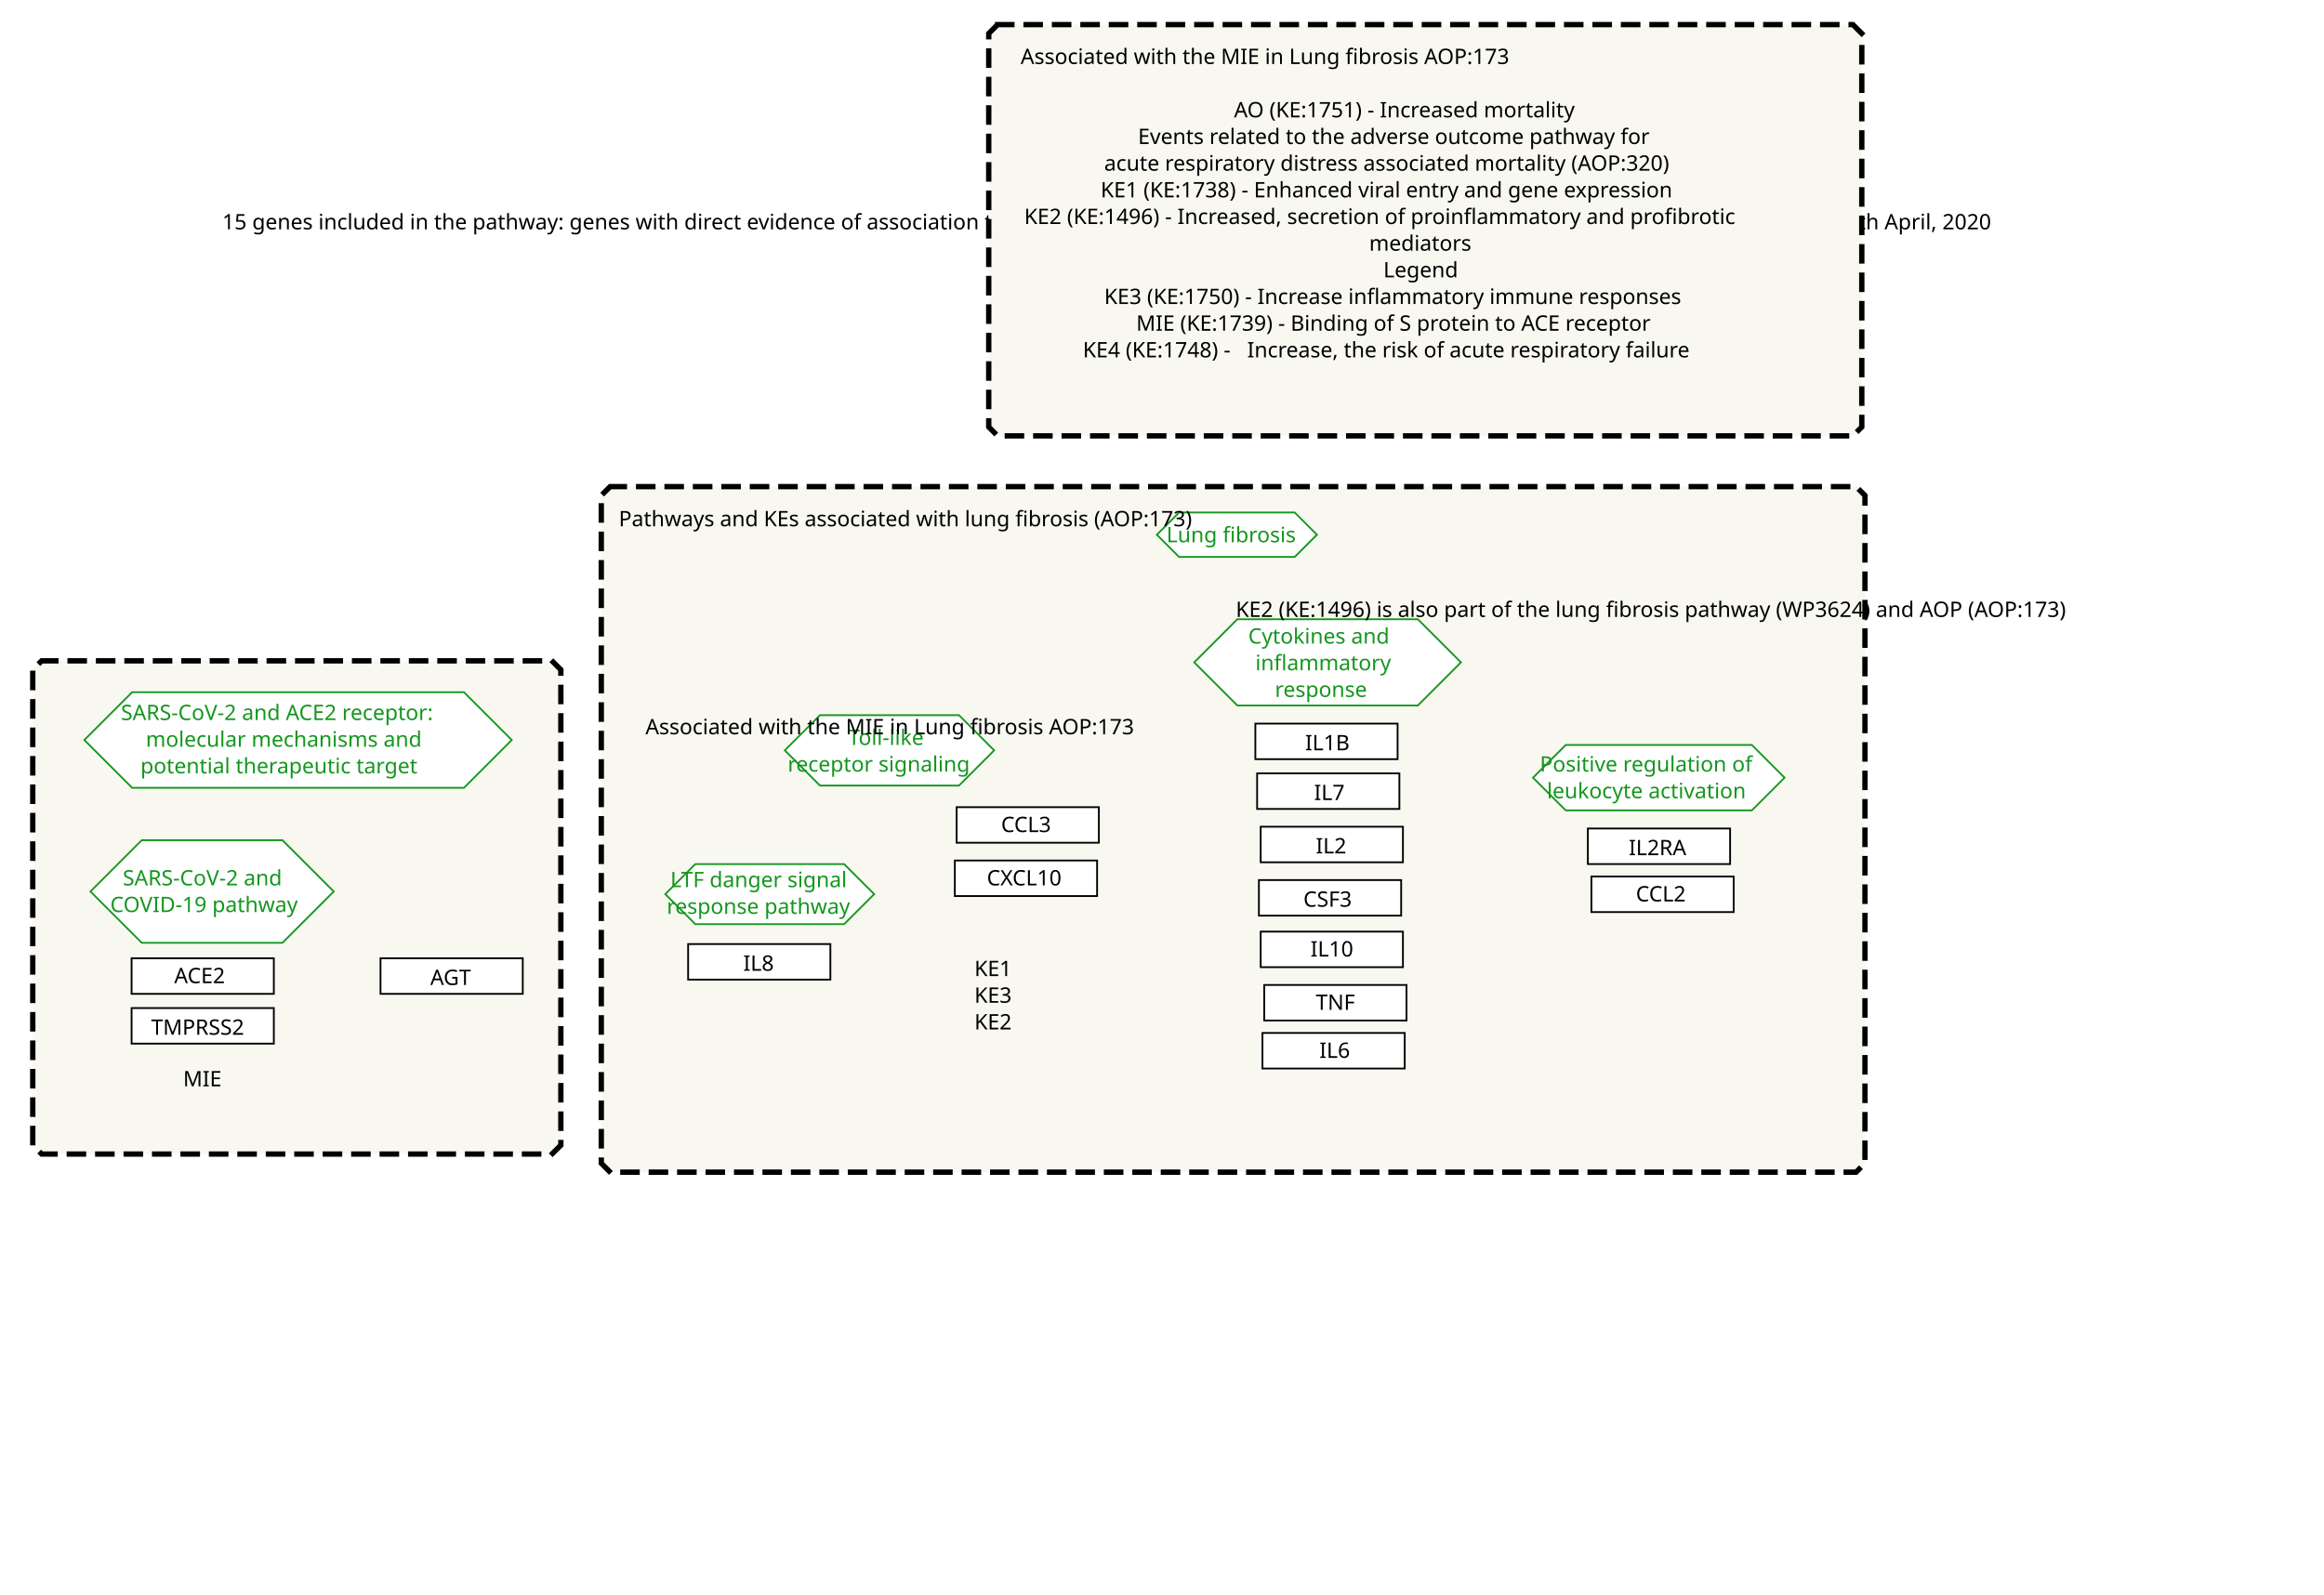
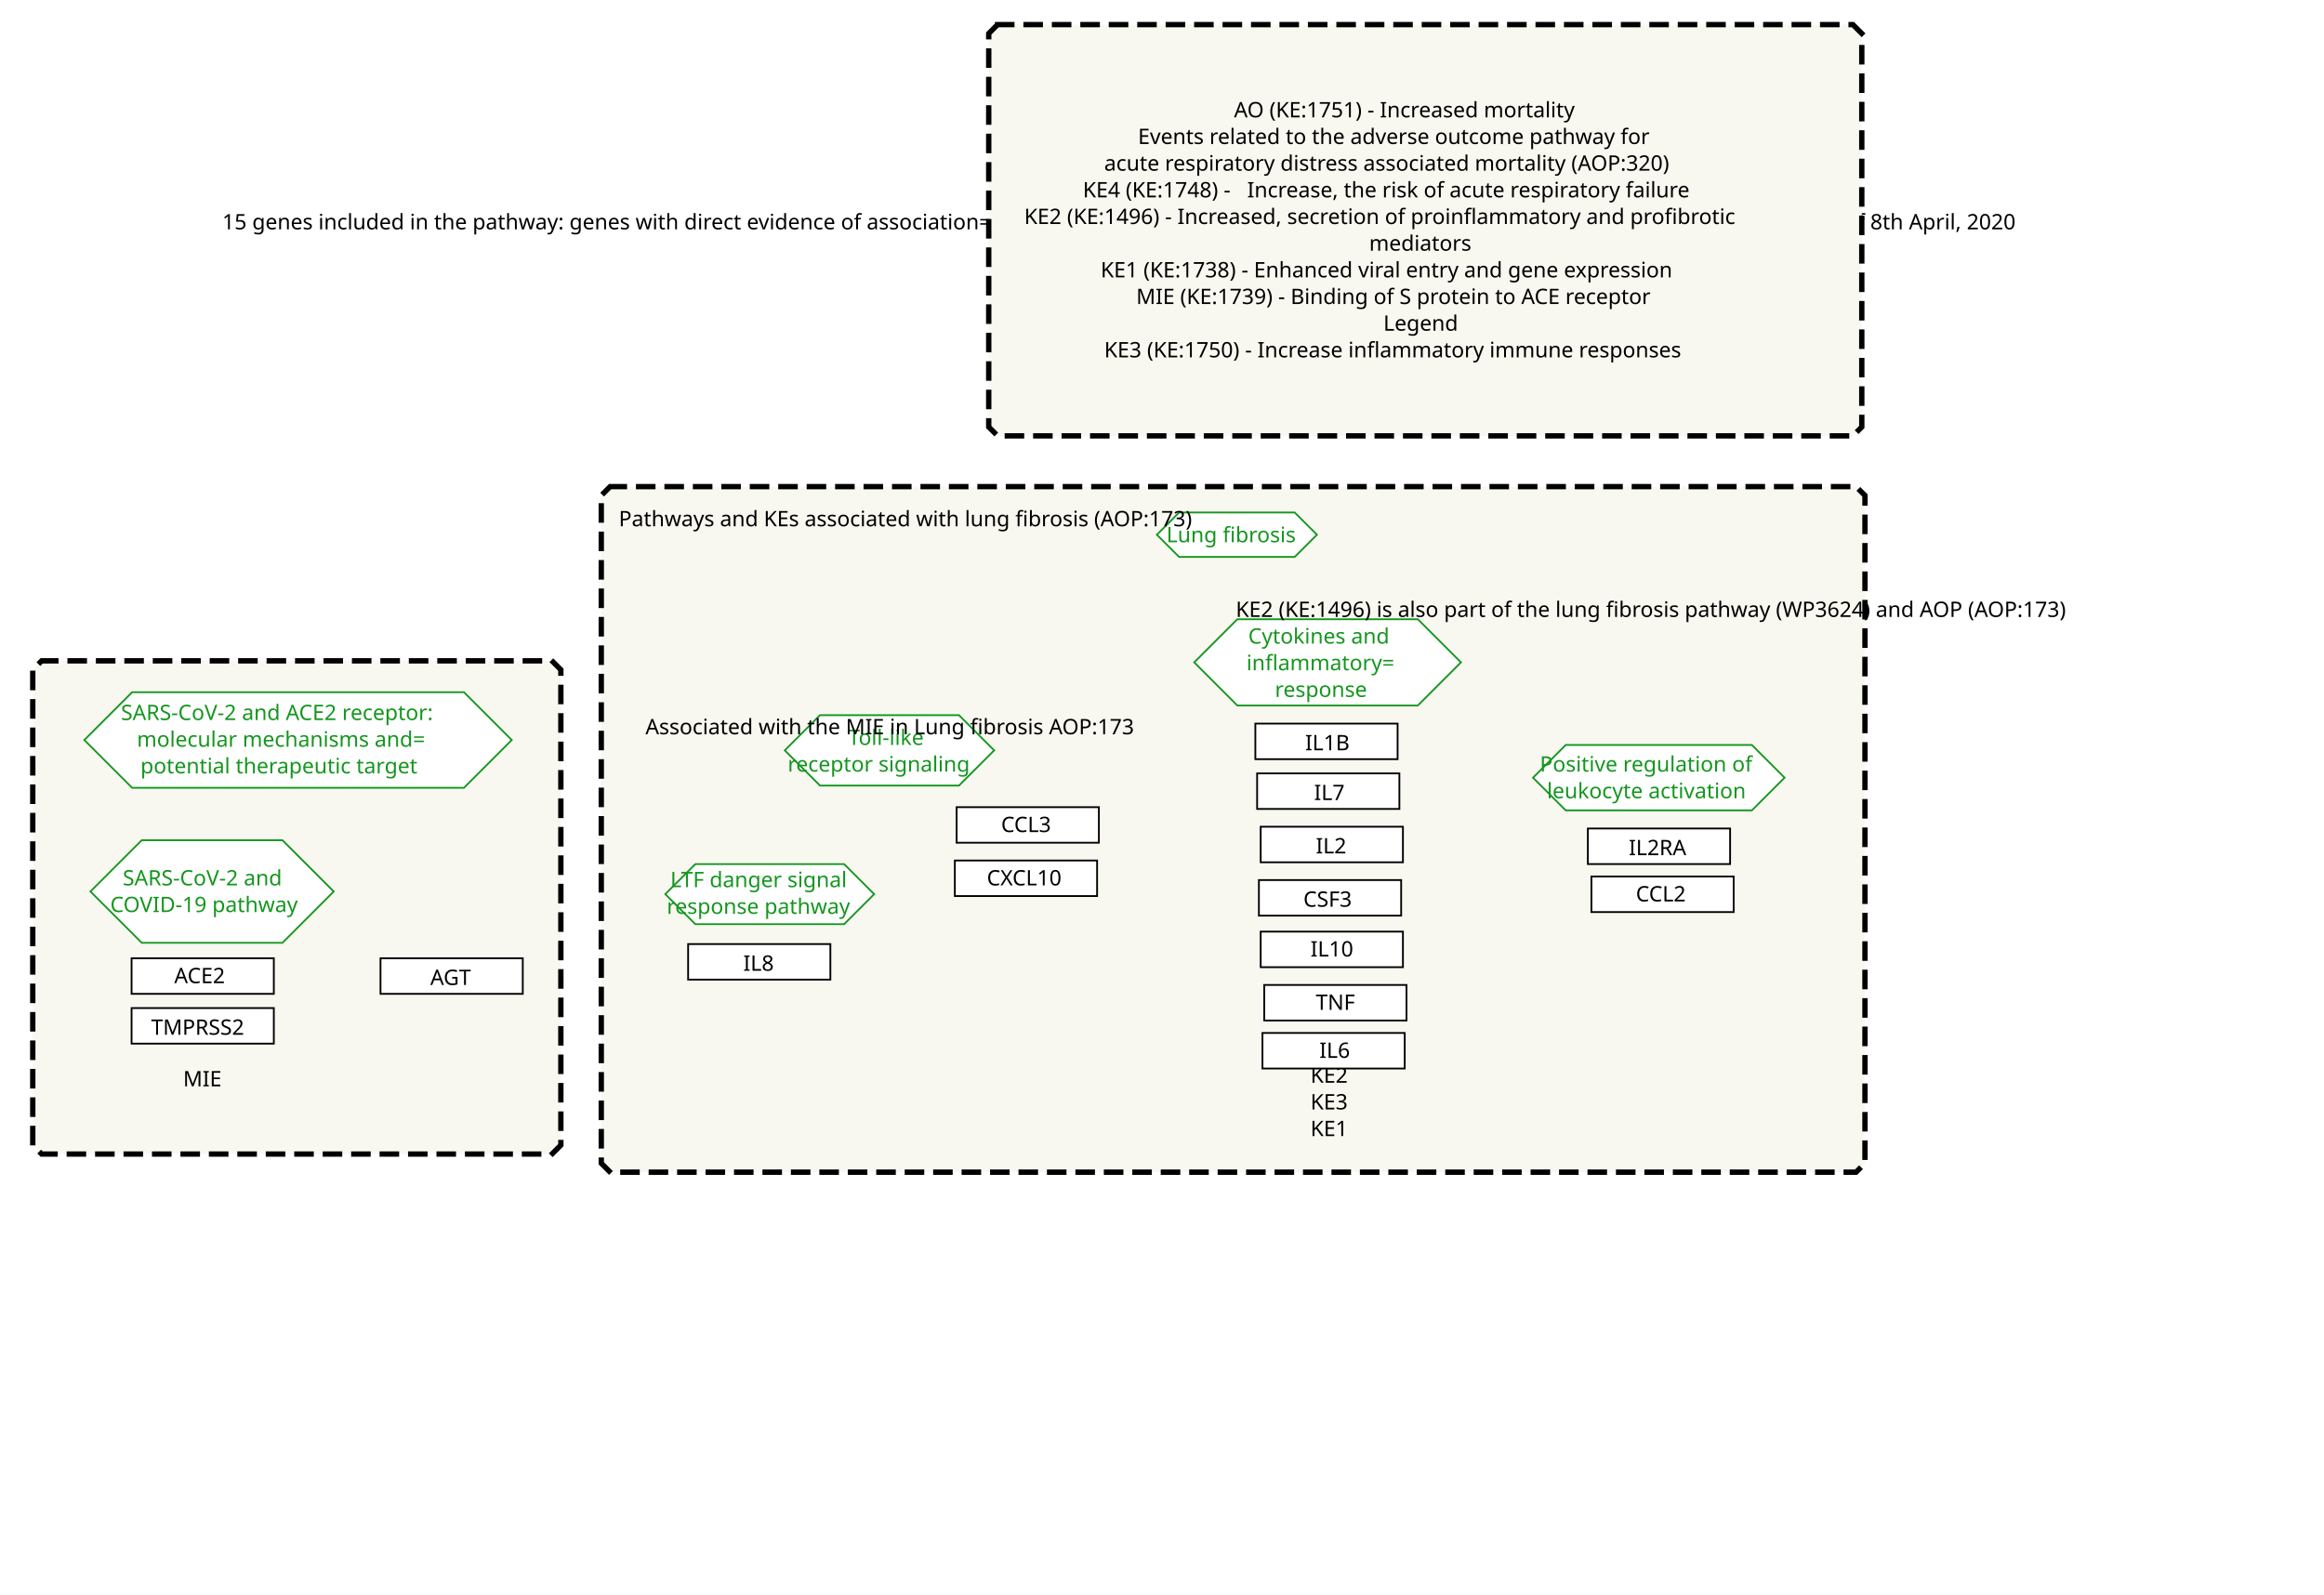
<svg xmlns="http://www.w3.org/2000/svg" fill-opacity="1" color-rendering="auto" color-interpolation="auto" text-rendering="auto" stroke="black" stroke-linecap="square" stroke-miterlimit="10" shape-rendering="auto" stroke-opacity="1" fill="black" stroke-dasharray="none" font-weight="normal" stroke-width="1" viewBox="0 0 1307 897" font-family="'Dialog'" font-style="normal" stroke-linejoin="miter" font-size="12px" stroke-dashoffset="0" image-rendering="auto">
  <defs id="genericDefs" />
  <g />
  <defs id="genericDefs" />
  <g>
    <g fill="white" text-rendering="geometricPrecision" color-interpolation="linearRGB" color-rendering="optimizeQuality" stroke="white" image-rendering="optimizeQuality">
      <rect x="-1" width="1309" height="899" y="-1" stroke="none" />
      <path fill="none" d="M710.581 591.189 L669.155 591.189 L669.155 541.656 L573.213 541.656" stroke="black" />
      <path fill="black" d="M696.723 596.929 L710.581 591.189 L696.723 585.448 Z" stroke="none" />
      <path fill="none" d="M563.213 541.656 L467.272 541.656" stroke="black" />
      <path fill="black" d="M481.13 535.916 L467.272 541.656 L481.13 547.397 Z" stroke="none" />
      <rect x="563.213" width="10" height="10" y="536.656" transform="translate(568.2132,541.6563) rotate(180) translate(-568.2132,-541.6563)" stroke="none" />
      <rect x="563.213" y="536.656" transform="translate(568.2132,541.6563) rotate(180) translate(-568.2132,-541.6563)" fill="none" width="10" height="10" stroke="black" />
    </g>
    <g font-size="10px" text-rendering="geometricPrecision" image-rendering="optimizeQuality" color-rendering="optimizeQuality" font-family="sans-serif" color-interpolation="linearRGB" font-weight="bold">
      <text x="565" xml:space="preserve" y="545" stroke="none">?</text>
      <path fill="none" d="M790.581 591.189 L828.155 591.189 L828.155 503.285 L856.713 503.285" />
      <path d="M804.439 585.448 L790.581 591.189 L804.439 596.929 Z" stroke="none" />
      <path fill="none" d="M866.713 503.285 L895.271 503.285" />
      <path d="M881.413 509.025 L895.271 503.285 L881.413 497.544 Z" stroke="none" />
    </g>
    <g fill="white" text-rendering="geometricPrecision" color-interpolation="linearRGB" color-rendering="optimizeQuality" stroke="white" image-rendering="optimizeQuality">
      <rect x="856.713" width="10" height="10" y="498.285" stroke="none" />
      <rect fill="none" x="856.713" width="10" height="10" y="498.285" stroke="black" />
    </g>
    <g font-size="10px" text-rendering="geometricPrecision" image-rendering="optimizeQuality" color-rendering="optimizeQuality" font-family="sans-serif" color-interpolation="linearRGB" font-weight="bold">
      <text x="858" xml:space="preserve" y="507" stroke="none">?</text>
      <path fill="none" d="M467.272 541.656 L511.622 541.656 L511.622 494.143 L519.621 494.143" />
      <path d="M481.13 535.916 L467.272 541.656 L481.13 547.397 Z" stroke="none" />
      <path fill="none" d="M529.621 494.143 L537.621 494.143" />
      <path d="M523.763 499.883 L537.621 494.143 L523.763 488.402 Z" stroke="none" />
    </g>
    <g fill="white" text-rendering="geometricPrecision" color-interpolation="linearRGB" color-rendering="optimizeQuality" stroke="white" image-rendering="optimizeQuality">
      <rect x="519.621" width="10" height="10" y="489.143" stroke="none" />
      <rect fill="none" x="519.621" width="10" height="10" y="489.143" stroke="black" />
    </g>
    <g font-size="10px" text-rendering="geometricPrecision" image-rendering="optimizeQuality" color-rendering="optimizeQuality" font-family="sans-serif" color-interpolation="linearRGB" font-weight="bold">
      <text x="521" xml:space="preserve" y="498" stroke="none">?</text>
      <path fill="none" d="M467.272 541.656 L511.155 541.656 L511.155 464.23 L519.713 464.23" />
      <path d="M481.13 535.916 L467.272 541.656 L481.13 547.397 Z" stroke="none" />
      <path fill="none" d="M529.713 464.23 L538.271 464.23" />
      <path d="M524.413 469.971 L538.271 464.23 L524.413 458.49 Z" stroke="none" />
    </g>
    <g fill="white" text-rendering="geometricPrecision" color-interpolation="linearRGB" color-rendering="optimizeQuality" stroke="white" image-rendering="optimizeQuality">
      <rect x="519.713" width="10" height="10" y="459.23" stroke="none" />
      <rect fill="none" x="519.713" width="10" height="10" y="459.23" stroke="black" />
    </g>
    <g font-size="10px" text-rendering="geometricPrecision" image-rendering="optimizeQuality" color-rendering="optimizeQuality" font-family="sans-serif" color-interpolation="linearRGB" font-weight="bold">
      <text x="521" xml:space="preserve" y="468" stroke="none">?</text>
      <path fill="none" d="M789.26 475.793 L836.26 476.167" />
      <path d="M803.163 470.163 L789.26 475.793 L803.072 481.644 Z" stroke="none" />
      <path fill="none" d="M846.26 476.247 L893.26 476.62" />
      <path d="M879.356 482.25 L893.26 476.62 L879.448 470.77 Z" stroke="none" />
    </g>
    <g transform="translate(841.2599,476.2069) rotate(0.4557) translate(-841.2599,-476.2069)" fill="white" text-rendering="geometricPrecision" color-rendering="optimizeQuality" image-rendering="optimizeQuality" color-interpolation="linearRGB" stroke="white">
      <rect x="836.26" width="10" height="10" y="471.207" stroke="none" />
      <rect fill="none" x="836.26" width="10" height="10" y="471.207" stroke="black" />
    </g>
    <g font-size="10px" text-rendering="geometricPrecision" image-rendering="optimizeQuality" color-rendering="optimizeQuality" font-family="sans-serif" color-interpolation="linearRGB" font-weight="bold">
      <text x="838" xml:space="preserve" y="480" stroke="none">?</text>
    </g>
    <g fill="rgb(248,247,240)" text-rendering="geometricPrecision" color-interpolation="linearRGB" color-rendering="optimizeQuality" stroke="rgb(248,247,240)" image-rendering="optimizeQuality">
      <path d="M343.155 273.69 L1043.845 273.69 L1048.845 278.69 L1048.845 654.304 L1043.845 659.304 L343.155 659.304 L338.155 654.304 L338.155 278.69 Z" stroke="none" fill-rule="evenodd" />
    </g>
    <g text-rendering="geometricPrecision" stroke-dasharray="8,8" stroke-width="3" color-interpolation="linearRGB" color-rendering="optimizeQuality" image-rendering="optimizeQuality">
      <path fill="none" d="M343.155 273.69 L1043.845 273.69 L1048.845 278.69 L1048.845 654.304 L1043.845 659.304 L343.155 659.304 L338.155 654.304 L338.155 278.69 Z" fill-rule="evenodd" />
-       <text x="548" y="549" font-family="sans-serif" stroke-dasharray="none" stroke="none" stroke-width="1" xml:space="preserve">KE1</text>
-       <text x="548" y="564" font-family="sans-serif" stroke-dasharray="none" stroke="none" stroke-width="1" xml:space="preserve">KE3</text>
-       <text x="548" y="579" font-family="sans-serif" stroke-dasharray="none" stroke="none" stroke-width="1" xml:space="preserve">KE2</text>
+       <text x="737" y="609" font-family="sans-serif" stroke-dasharray="none" stroke="none" stroke-width="1" xml:space="preserve">KE2</text>
+       <text x="737" y="624" font-family="sans-serif" stroke-dasharray="none" stroke="none" stroke-width="1" xml:space="preserve">KE3</text>
+       <text x="737" y="639" font-family="sans-serif" stroke-dasharray="none" stroke="none" stroke-width="1" xml:space="preserve">KE1</text>
    </g>
    <g fill="white" text-rendering="geometricPrecision" color-interpolation="linearRGB" color-rendering="optimizeQuality" stroke="white" image-rendering="optimizeQuality">
      <rect x="538" width="80" height="20" y="454" stroke="none" />
      <rect fill="none" x="538" width="80" height="20" y="454" stroke="black" />
      <text fill="black" x="563" xml:space="preserve" y="468" font-family="sans-serif" stroke="none">CCL3</text>
      <path d="M862.155 437.416 L880.543 419.028 L985.233 419.028 L1003.621 437.416 L985.233 455.804 L880.543 455.804 Z" stroke="none" fill-rule="evenodd" />
      <path fill="none" d="M862.155 437.416 L880.543 419.028 L985.233 419.028 L1003.621 437.416 L985.233 455.804 L880.543 455.804 Z" fill-rule="evenodd" stroke="rgb(20,150,30)" />
      <text fill="rgb(20,150,30)" x="866" xml:space="preserve" y="434" font-family="sans-serif" stroke="none">Positive regulation of</text>
      <text fill="rgb(20,150,30)" x="870" xml:space="preserve" y="449" font-family="sans-serif" stroke="none">leukocyte activation</text>
      <path d="M441.351 422.053 L461.144 402.26 L539.314 402.26 L559.106 422.053 L539.314 441.845 L461.144 441.845 Z" stroke="none" fill-rule="evenodd" />
      <path fill="none" d="M441.351 422.053 L461.144 402.26 L539.314 402.26 L559.106 422.053 L539.314 441.845 L461.144 441.845 Z" fill-rule="evenodd" stroke="rgb(20,150,30)" />
      <text fill="rgb(20,150,30)" x="477" xml:space="preserve" y="419" font-family="sans-serif" stroke="none">Toll-like</text>
      <text fill="rgb(20,150,30)" x="443" xml:space="preserve" y="434" font-family="sans-serif" stroke="none">receptor signaling</text>
      <rect x="711" width="80" height="20" y="554" stroke="none" />
      <rect fill="none" x="711" width="80" height="20" y="554" stroke="black" />
      <text fill="black" x="740" xml:space="preserve" y="568" font-family="sans-serif" stroke="none">TNF</text>
      <path d="M671.621 372.554 L695.871 348.304 L797.371 348.304 L821.621 372.554 L797.371 396.804 L695.871 396.804 Z" stroke="none" fill-rule="evenodd" />
      <path fill="none" d="M671.621 372.554 L695.871 348.304 L797.371 348.304 L821.621 372.554 L797.371 396.804 L695.871 396.804 Z" fill-rule="evenodd" stroke="rgb(20,150,30)" />
      <text fill="rgb(20,150,30)" x="702" xml:space="preserve" y="362" font-family="sans-serif" stroke="none">Cytokines and</text>
-       <text fill="rgb(20,150,30)" x="706" xml:space="preserve" y="377" font-family="sans-serif" stroke="none">inflammatory</text>
+       <text fill="rgb(20,150,30)" x="701" xml:space="preserve" y="377" font-family="sans-serif" stroke="none">inflammatory=</text>
      <text fill="rgb(20,150,30)" x="717" xml:space="preserve" y="392" font-family="sans-serif" stroke="none">response</text>
      <rect x="709" width="80" height="20" y="465" stroke="none" />
      <rect fill="none" x="709" width="80" height="20" y="465" stroke="black" />
      <text fill="black" x="740" xml:space="preserve" y="480" font-family="sans-serif" stroke="none">IL2</text>
      <rect x="708" width="80" height="20" y="495" stroke="none" />
      <rect fill="none" x="708" width="80" height="20" y="495" stroke="black" />
      <text fill="black" x="733" xml:space="preserve" y="510" font-family="sans-serif" stroke="none">CSF3</text>
      <rect x="387" width="80" height="20" y="531" stroke="none" />
      <rect fill="none" x="387" width="80" height="20" y="531" stroke="black" />
      <text fill="black" x="418" xml:space="preserve" y="546" font-family="sans-serif" stroke="none">IL8</text>
      <rect x="537" width="80" height="20" y="484" stroke="none" />
      <rect fill="none" x="537" width="80" height="20" y="484" stroke="black" />
      <text fill="black" x="555" xml:space="preserve" y="498" font-family="sans-serif" stroke="none">CXCL10</text>
      <rect x="710" width="80" height="20" y="581" stroke="none" />
      <rect fill="none" x="710" width="80" height="20" y="581" stroke="black" />
      <text fill="black" x="742" xml:space="preserve" y="595" font-family="sans-serif" stroke="none">IL6</text>
      <rect x="707" width="80" height="20" y="435" stroke="none" />
      <rect fill="none" x="707" width="80" height="20" y="435" stroke="black" />
      <text fill="black" x="739" xml:space="preserve" y="450" font-family="sans-serif" stroke="none">IL7</text>
      <rect x="706" width="80" height="20" y="407" stroke="none" />
      <rect fill="none" x="706" width="80" height="20" y="407" stroke="black" />
      <text fill="black" x="734" xml:space="preserve" y="422" font-family="sans-serif" stroke="none">IL1B</text>
      <rect x="895" width="80" height="20" y="493" stroke="none" />
      <rect fill="none" x="895" width="80" height="20" y="493" stroke="black" />
      <text fill="black" x="920" xml:space="preserve" y="507" font-family="sans-serif" stroke="none">CCL2</text>
      <rect x="709" width="80" height="20" y="524" stroke="none" />
      <rect fill="none" x="709" width="80" height="20" y="524" stroke="black" />
      <text fill="black" x="737" xml:space="preserve" y="538" font-family="sans-serif" stroke="none">IL10</text>
      <rect x="893" width="80" height="20" y="466" stroke="none" />
      <rect fill="none" x="893" width="80" height="20" y="466" stroke="black" />
      <text fill="black" x="916" xml:space="preserve" y="481" font-family="sans-serif" stroke="none">IL2RA</text>
      <path d="M374.155 502.916 L391.043 486.028 L474.733 486.028 L491.622 502.916 L474.733 519.804 L391.043 519.804 Z" stroke="none" fill-rule="evenodd" />
      <path fill="none" d="M374.155 502.916 L391.043 486.028 L474.733 486.028 L491.622 502.916 L474.733 519.804 L391.043 519.804 Z" fill-rule="evenodd" stroke="rgb(20,150,30)" />
      <text fill="rgb(20,150,30)" x="377" xml:space="preserve" y="499" font-family="sans-serif" stroke="none">LTF danger signal</text>
      <text fill="rgb(20,150,30)" x="375" xml:space="preserve" y="514" font-family="sans-serif" stroke="none">response pathway</text>
      <path d="M650.621 300.755 L663.121 288.255 L728.121 288.255 L740.621 300.755 L728.121 313.255 L663.121 313.255 Z" stroke="none" fill-rule="evenodd" />
      <path fill="none" d="M650.621 300.755 L663.121 288.255 L728.121 288.255 L740.621 300.755 L728.121 313.255 L663.121 313.255 Z" fill-rule="evenodd" stroke="rgb(20,150,30)" />
      <text fill="rgb(20,150,30)" x="656" xml:space="preserve" y="305" font-family="sans-serif" stroke="none">Lung fibrosis</text>
      <path fill="none" d="M154.464 549.463 L179.671 549.54" stroke="black" />
      <path fill="none" d="M189.671 549.57 L214.879 549.647" stroke="black" />
      <path fill="none" d="M201.003 555.345 L214.879 549.647 L201.038 543.864" stroke="black" />
      <path fill="none" d="M179.671 549.54 L179.671 549.54" stroke="black" />
      <path fill="none" d="M189.671 549.57 L189.671 549.57" stroke="black" />
      <line y2="549.54" fill="none" x1="189.671" x2="179.671" stroke="black" y1="549.57" />
      <path fill="rgb(248,247,240)" d="M23.422 371.693 L310.423 371.693 L315.423 376.693 L315.423 644.099 L310.423 649.099 L23.422 649.099 L18.422 644.099 L18.422 376.693 Z" fill-rule="evenodd" stroke="none" />
    </g>
    <g text-rendering="geometricPrecision" stroke-dasharray="8,8" stroke-width="3" color-interpolation="linearRGB" color-rendering="optimizeQuality" image-rendering="optimizeQuality">
      <path fill="none" d="M23.422 371.693 L310.423 371.693 L315.423 376.693 L315.423 644.099 L310.423 649.099 L23.422 649.099 L18.422 644.099 L18.422 376.693 Z" fill-rule="evenodd" />
      <text x="103" y="611" font-family="sans-serif" stroke-dasharray="none" stroke="none" stroke-width="1" xml:space="preserve">MIE</text>
    </g>
    <g fill="white" text-rendering="geometricPrecision" color-interpolation="linearRGB" color-rendering="optimizeQuality" stroke="white" image-rendering="optimizeQuality">
+       <rect x="74" width="80" height="20" y="539" stroke="none" />
+       <rect fill="none" x="74" width="80" height="20" y="539" stroke="black" />
+       <text fill="black" x="98" xml:space="preserve" y="553" font-family="sans-serif" stroke="none">ACE2</text>
+       <path d="M47.422 416.225 L74.296 389.351 L260.929 389.351 L287.803 416.225 L260.929 443.099 L74.296 443.099 Z" stroke="none" fill-rule="evenodd" />
+       <path fill="none" d="M47.422 416.225 L74.296 389.351 L260.929 389.351 L287.803 416.225 L260.929 443.099 L74.296 443.099 Z" fill-rule="evenodd" stroke="rgb(20,150,30)" />
+       <text fill="rgb(20,150,30)" x="68" xml:space="preserve" y="405" font-family="sans-serif" stroke="none">SARS-CoV-2 and ACE2 receptor:</text>
+       <text fill="rgb(20,150,30)" x="77" xml:space="preserve" y="420" font-family="sans-serif" stroke="none">molecular mechanisms and=</text>
+       <text fill="rgb(20,150,30)" x="79" xml:space="preserve" y="435" font-family="sans-serif" stroke="none">potential therapeutic target</text>
      <rect x="214" width="80" height="20" y="539" stroke="none" />
      <rect fill="none" x="214" width="80" height="20" y="539" stroke="black" />
      <text fill="black" x="242" xml:space="preserve" y="554" font-family="sans-serif" stroke="none">AGT</text>
      <path d="M50.87 501.44 L79.719 472.591 L158.843 472.591 L187.692 501.44 L158.843 530.289 L79.719 530.289 Z" stroke="none" fill-rule="evenodd" />
      <path fill="none" d="M50.87 501.44 L79.719 472.591 L158.843 472.591 L187.692 501.44 L158.843 530.289 L79.719 530.289 Z" fill-rule="evenodd" stroke="rgb(20,150,30)" />
      <text fill="rgb(20,150,30)" x="69" xml:space="preserve" y="498" font-family="sans-serif" stroke="none">SARS-CoV-2 and</text>
      <text fill="rgb(20,150,30)" x="62" xml:space="preserve" y="513" font-family="sans-serif" stroke="none">COVID-19 pathway</text>
-       <path d="M47.422 416.225 L74.296 389.351 L260.929 389.351 L287.803 416.225 L260.929 443.099 L74.296 443.099 Z" stroke="none" fill-rule="evenodd" />
-       <path fill="none" d="M47.422 416.225 L74.296 389.351 L260.929 389.351 L287.803 416.225 L260.929 443.099 L74.296 443.099 Z" fill-rule="evenodd" stroke="rgb(20,150,30)" />
-       <text fill="rgb(20,150,30)" x="68" xml:space="preserve" y="405" font-family="sans-serif" stroke="none">SARS-CoV-2 and ACE2 receptor:</text>
-       <text fill="rgb(20,150,30)" x="82" xml:space="preserve" y="420" font-family="sans-serif" stroke="none">molecular mechanisms and</text>
-       <text fill="rgb(20,150,30)" x="79" xml:space="preserve" y="435" font-family="sans-serif" stroke="none">potential therapeutic target</text>
      <rect x="74" width="80" height="20" y="567" stroke="none" />
      <rect fill="none" x="74" width="80" height="20" y="567" stroke="black" />
      <text fill="black" x="85" xml:space="preserve" y="582" font-family="sans-serif" stroke="none">TMPRSS2</text>
-       <rect x="74" width="80" height="20" y="539" stroke="none" />
-       <rect fill="none" x="74" width="80" height="20" y="539" stroke="black" />
-       <text fill="black" x="98" xml:space="preserve" y="553" font-family="sans-serif" stroke="none">ACE2</text>
-       <text fill="black" x="125" xml:space="preserve" y="129" stroke="none">15 genes included in the pathway: genes with direct evidence of association to COVID-19 in the Comparative Toxicogenomics Database (https://ctdbase.org)
- 
- As of 8th April, 2020</text>
-       <text fill="black" x="363" xml:space="preserve" y="413" stroke="none">Associated with the MIE in Lung fibrosis AOP:173
+       <text fill="black" x="574" xml:space="preserve" y="36" stroke="none">Associated with the MIE in Lung fibrosis AOP:173

</text>
      <text fill="black" x="695" xml:space="preserve" y="347" stroke="none">KE2 (KE:1496) is also part of the lung fibrosis pathway (WP3624) and AOP (AOP:173)

</text>
+       <text fill="black" x="348" xml:space="preserve" y="296" stroke="none">Pathways and KEs associated with lung fibrosis (AOP:173)
+ 
+ </text>
+       <text fill="black" x="125" xml:space="preserve" y="129" stroke="none">15 genes included in the pathway: genes with direct evidence of association= to COVID-19 in the Comparative Toxicogenomics Database= (https://ctdbase.org)
+ 
+ As of 8th April, 2020</text>
      <path fill="rgb(248,247,240)" d="M561.056 13.844 L1042.056 13.844 L1047.056 18.844 L1047.056 240.155 L1042.056 245.155 L561.056 245.155 L556.056 240.155 L556.056 18.844 Z" fill-rule="evenodd" stroke="none" />
    </g>
    <g text-rendering="geometricPrecision" stroke-dasharray="8,8" stroke-width="3" color-interpolation="linearRGB" color-rendering="optimizeQuality" image-rendering="optimizeQuality">
      <path fill="none" d="M561.056 13.844 L1042.056 13.844 L1047.056 18.844 L1047.056 240.155 L1042.056 245.155 L561.056 245.155 L556.056 240.155 L556.056 18.844 Z" fill-rule="evenodd" />
      <text x="694" y="66" font-family="sans-serif" stroke-dasharray="none" stroke="none" stroke-width="1" xml:space="preserve">AO (KE:1751) - Increased mortality</text>
      <text x="640" y="81" font-family="sans-serif" stroke-dasharray="none" stroke="none" stroke-width="1" xml:space="preserve">Events related to the adverse outcome pathway for</text>
      <text x="621" y="96" font-family="sans-serif" stroke-dasharray="none" stroke="none" stroke-width="1" xml:space="preserve">acute respiratory distress associated mortality (AOP:320)</text>
-       <text x="619" y="111" font-family="sans-serif" stroke-dasharray="none" stroke="none" stroke-width="1" xml:space="preserve">KE1 (KE:1738) - Enhanced viral entry and gene expression</text>
+       <text x="609" y="111" font-family="sans-serif" stroke-dasharray="none" stroke="none" stroke-width="1" xml:space="preserve">KE4 (KE:1748) -  	Increase, the risk of acute respiratory failure</text>
      <text x="576" y="126" font-family="sans-serif" stroke-dasharray="none" stroke="none" stroke-width="1" xml:space="preserve">KE2 (KE:1496) - Increased, secretion of proinflammatory and profibrotic </text>
      <text x="770" y="141" font-family="sans-serif" stroke-dasharray="none" stroke="none" stroke-width="1" xml:space="preserve">mediators</text>
-       <text x="778" y="156" font-family="sans-serif" stroke-dasharray="none" stroke="none" stroke-width="1" xml:space="preserve">Legend</text>
-       <text x="621" y="171" font-family="sans-serif" stroke-dasharray="none" stroke="none" stroke-width="1" xml:space="preserve">KE3 (KE:1750) - Increase inflammatory immune responses</text>
-       <text x="639" y="186" font-family="sans-serif" stroke-dasharray="none" stroke="none" stroke-width="1" xml:space="preserve">MIE (KE:1739) - Binding of S protein to ACE receptor</text>
-       <text x="609" y="201" font-family="sans-serif" stroke-dasharray="none" stroke="none" stroke-width="1" xml:space="preserve">KE4 (KE:1748) -  	Increase, the risk of acute respiratory failure</text>
-       <text x="574" xml:space="preserve" stroke-width="1" stroke-dasharray="none" y="36" stroke="none">Associated with the MIE in Lung fibrosis AOP:173
- 
- </text>
-       <text x="348" xml:space="preserve" stroke-width="1" stroke-dasharray="none" y="296" stroke="none">Pathways and KEs associated with lung fibrosis (AOP:173)
+       <text x="619" y="156" font-family="sans-serif" stroke-dasharray="none" stroke="none" stroke-width="1" xml:space="preserve">KE1 (KE:1738) - Enhanced viral entry and gene expression</text>
+       <text x="639" y="171" font-family="sans-serif" stroke-dasharray="none" stroke="none" stroke-width="1" xml:space="preserve">MIE (KE:1739) - Binding of S protein to ACE receptor</text>
+       <text x="778" y="186" font-family="sans-serif" stroke-dasharray="none" stroke="none" stroke-width="1" xml:space="preserve">Legend</text>
+       <text x="621" y="201" font-family="sans-serif" stroke-dasharray="none" stroke="none" stroke-width="1" xml:space="preserve">KE3 (KE:1750) - Increase inflammatory immune responses</text>
+       <text x="363" xml:space="preserve" stroke-width="1" stroke-dasharray="none" y="413" stroke="none">Associated with the MIE in Lung fibrosis AOP:173

</text>
    </g>
  </g>
</svg>
